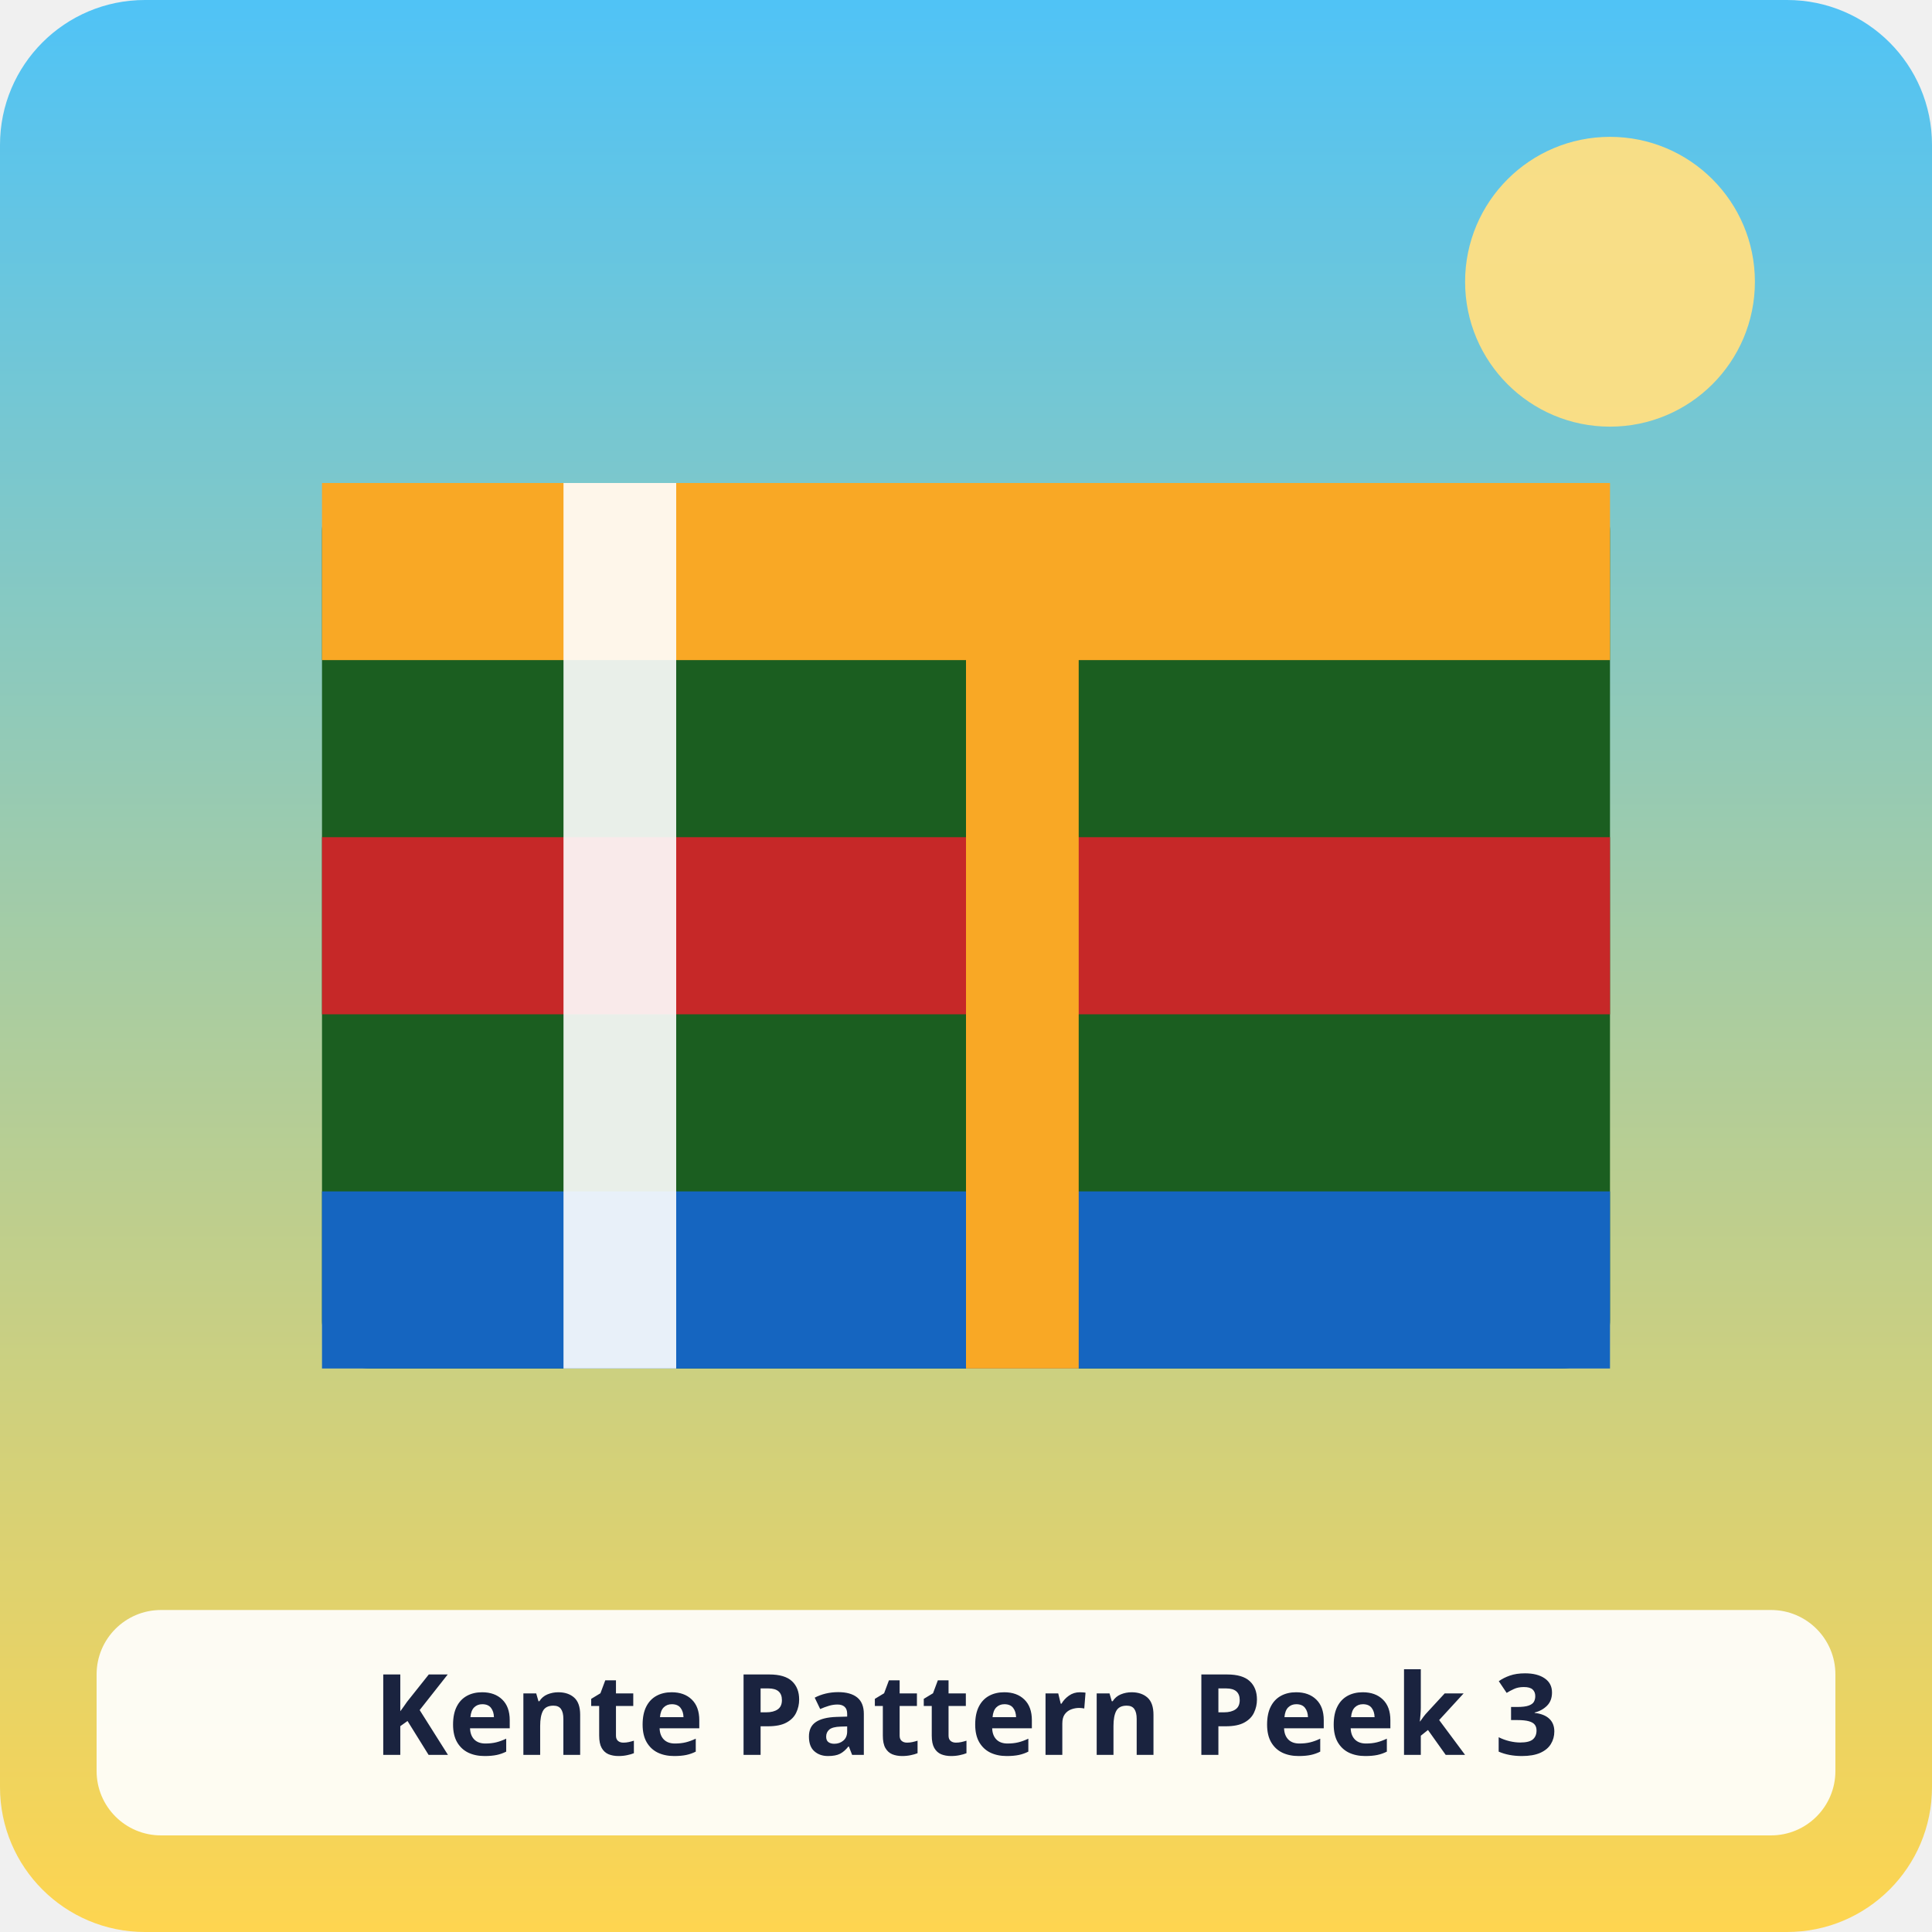
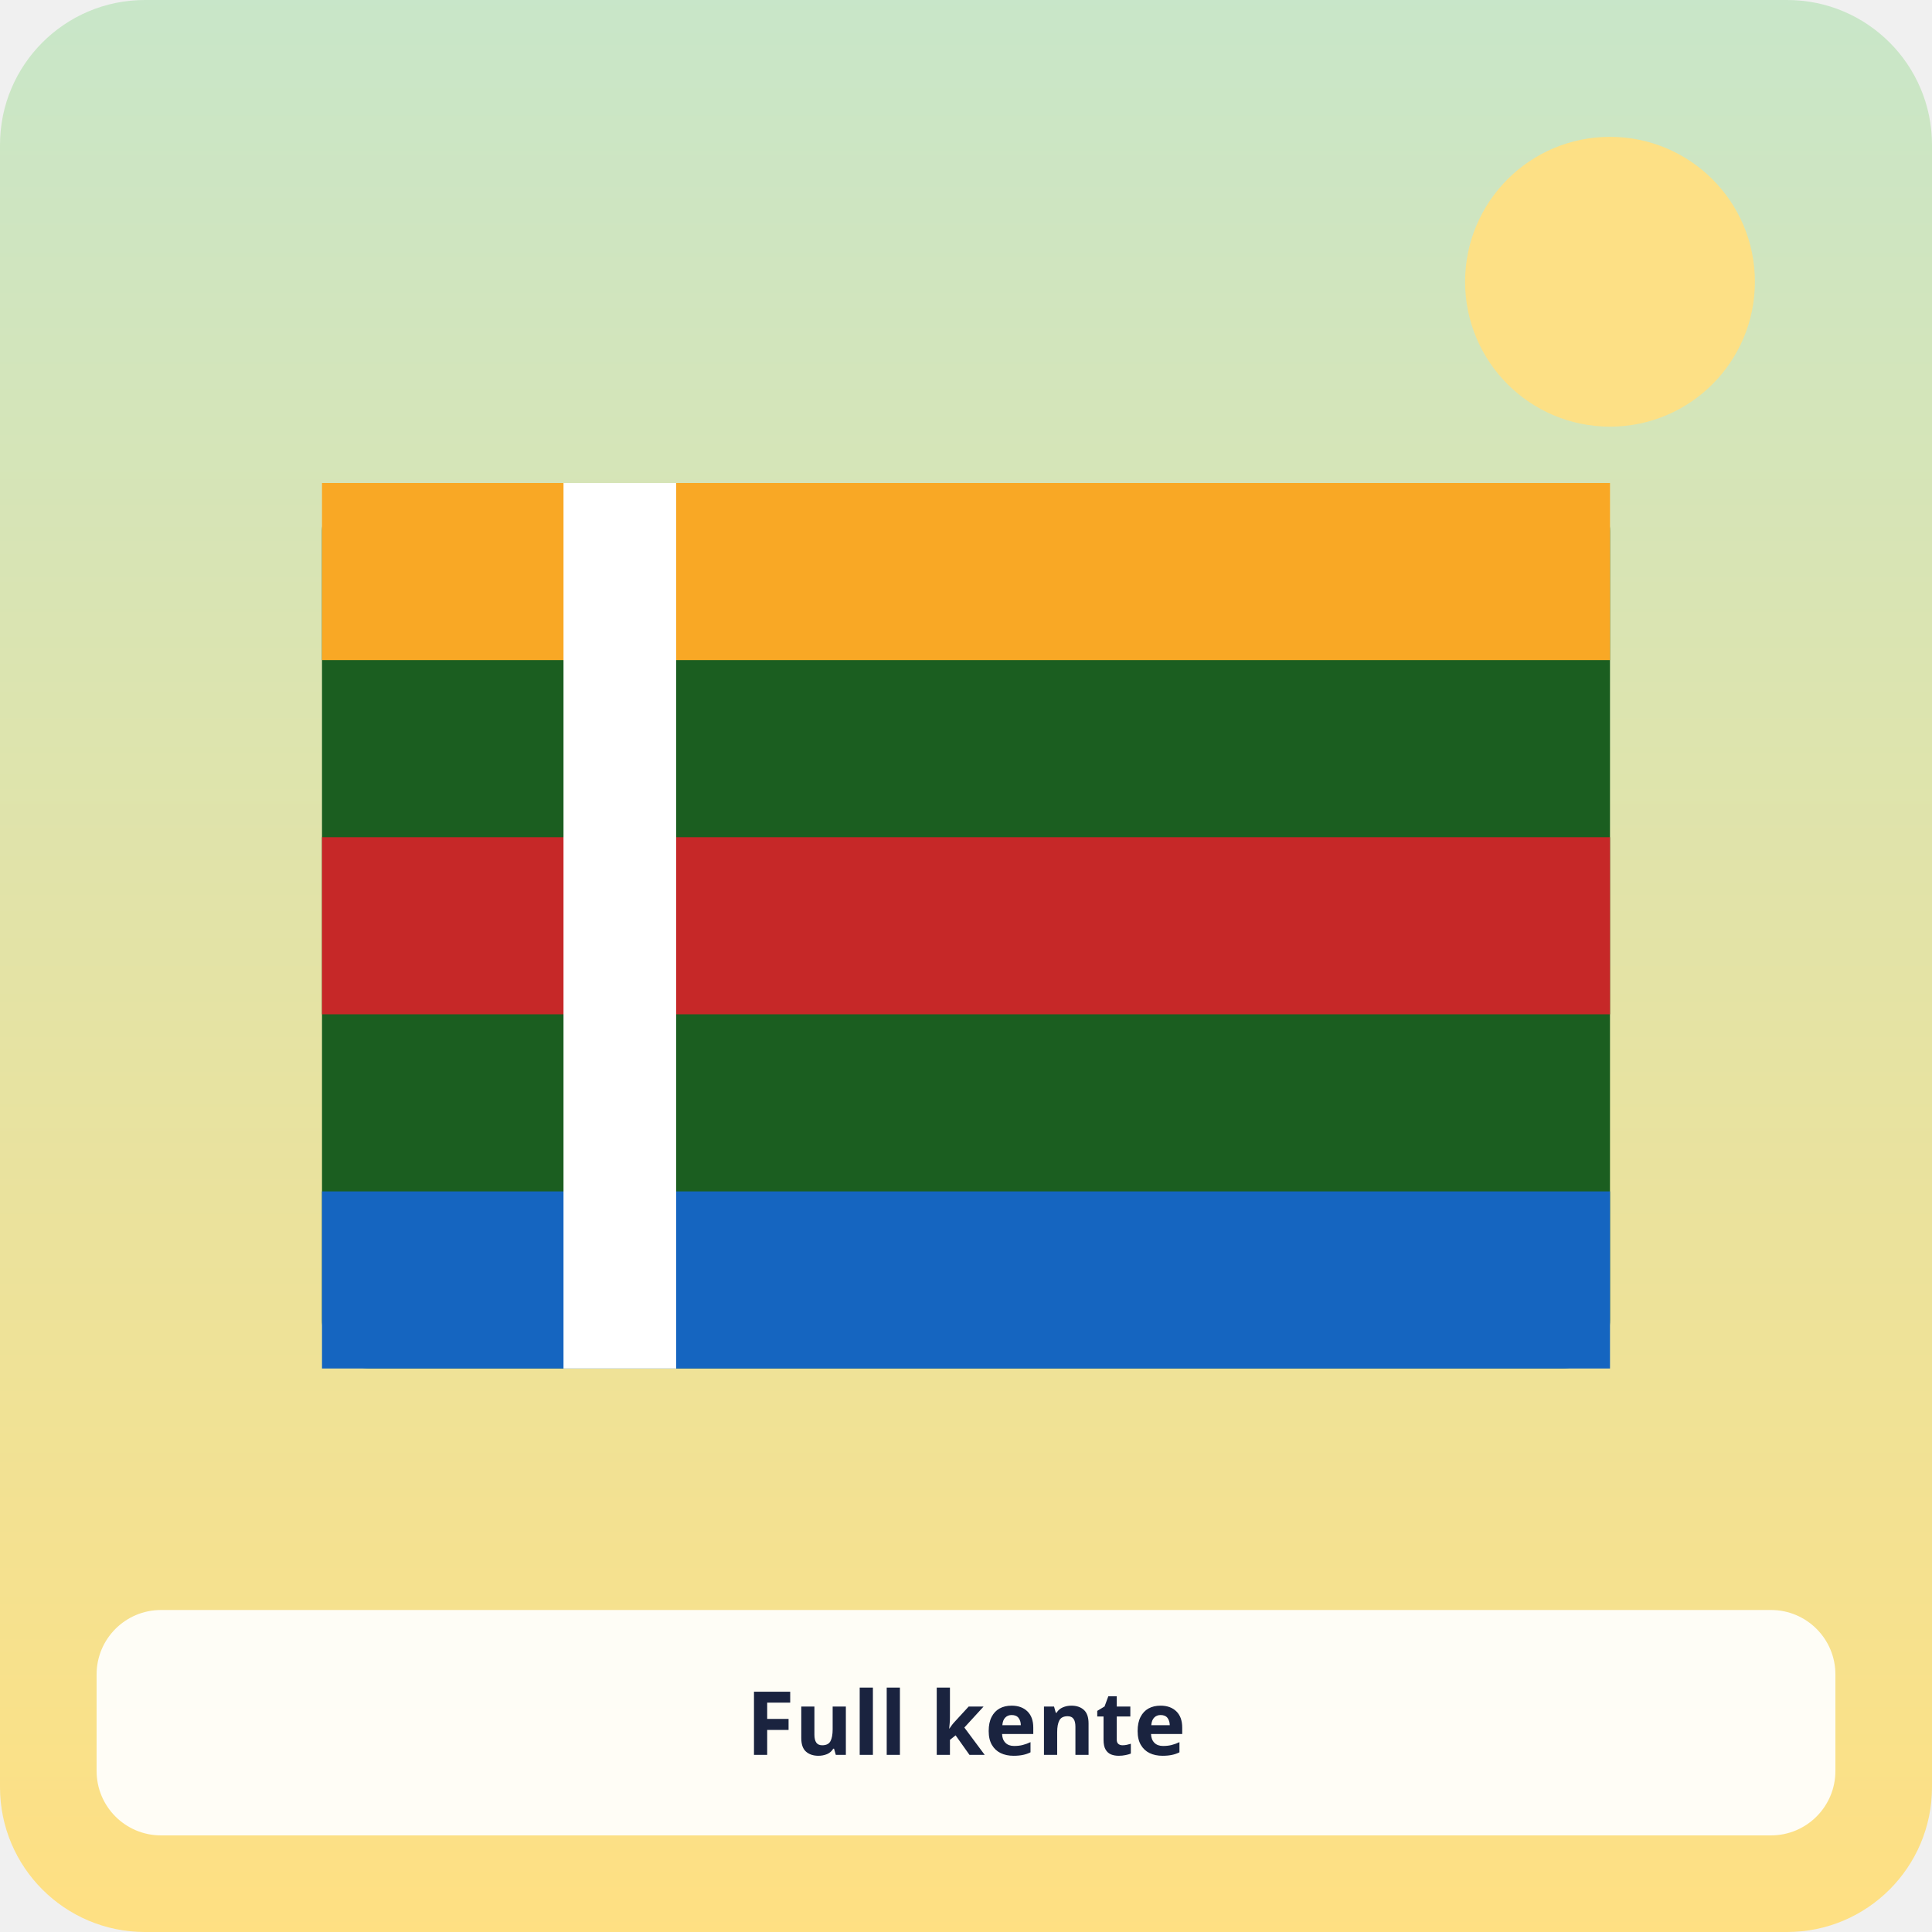
- <svg xmlns="http://www.w3.org/2000/svg" viewBox="0 0 480 480" role="img" aria-label="Kente Pattern Peek 3">
+ <svg xmlns="http://www.w3.org/2000/svg" viewBox="0 0 480 480" role="img" aria-label="Full kente">
  <defs>
    <linearGradient id="sky" x1="0" y1="0" x2="0" y2="1">
-       <stop offset="0%" stop-color="#4FC3F7" />
-       <stop offset="100%" stop-color="#FFD54F" />
+       <stop offset="0%" stop-color="#C8E6C9" />
+       <stop offset="100%" stop-color="#FFE082" />
    </linearGradient>
  </defs>
  <rect width="480" height="480" rx="36" fill="url(#sky)" />
  <circle cx="400" cy="70" r="36" fill="#FFE082" opacity="0.95" />
  <rect x="80" y="120" width="320" height="220" rx="12" fill="#1B5E20" />
  <rect x="80" y="120" width="320" height="44" fill="#F9A825" />
  <rect x="80" y="208" width="320" height="44" fill="#C62828" />
  <rect x="80" y="296" width="320" height="44" fill="#1565C0" />
-   <rect x="140" y="120" width="28" height="220" fill="#FFFFFF" opacity="0.9" />
-   <rect x="240" y="120" width="28" height="220" fill="#F9A825" />
+   <rect x="140" y="120" width="28" height="220" fill="#FFFFFF" />
  <rect x="24" y="400" width="432" height="56" rx="16" fill="#FFFFFF" opacity="0.92" />
-   <text x="240" y="436" text-anchor="middle" font-family="Nunito,Segoe UI,sans-serif" font-size="28" font-weight="700" fill="#1a233f">Kente Pattern Peek 3</text>
+   <text x="240" y="436" text-anchor="middle" font-family="Nunito,Segoe UI,sans-serif" font-size="22" font-weight="700" fill="#1a233f">Full kente</text>
</svg>
